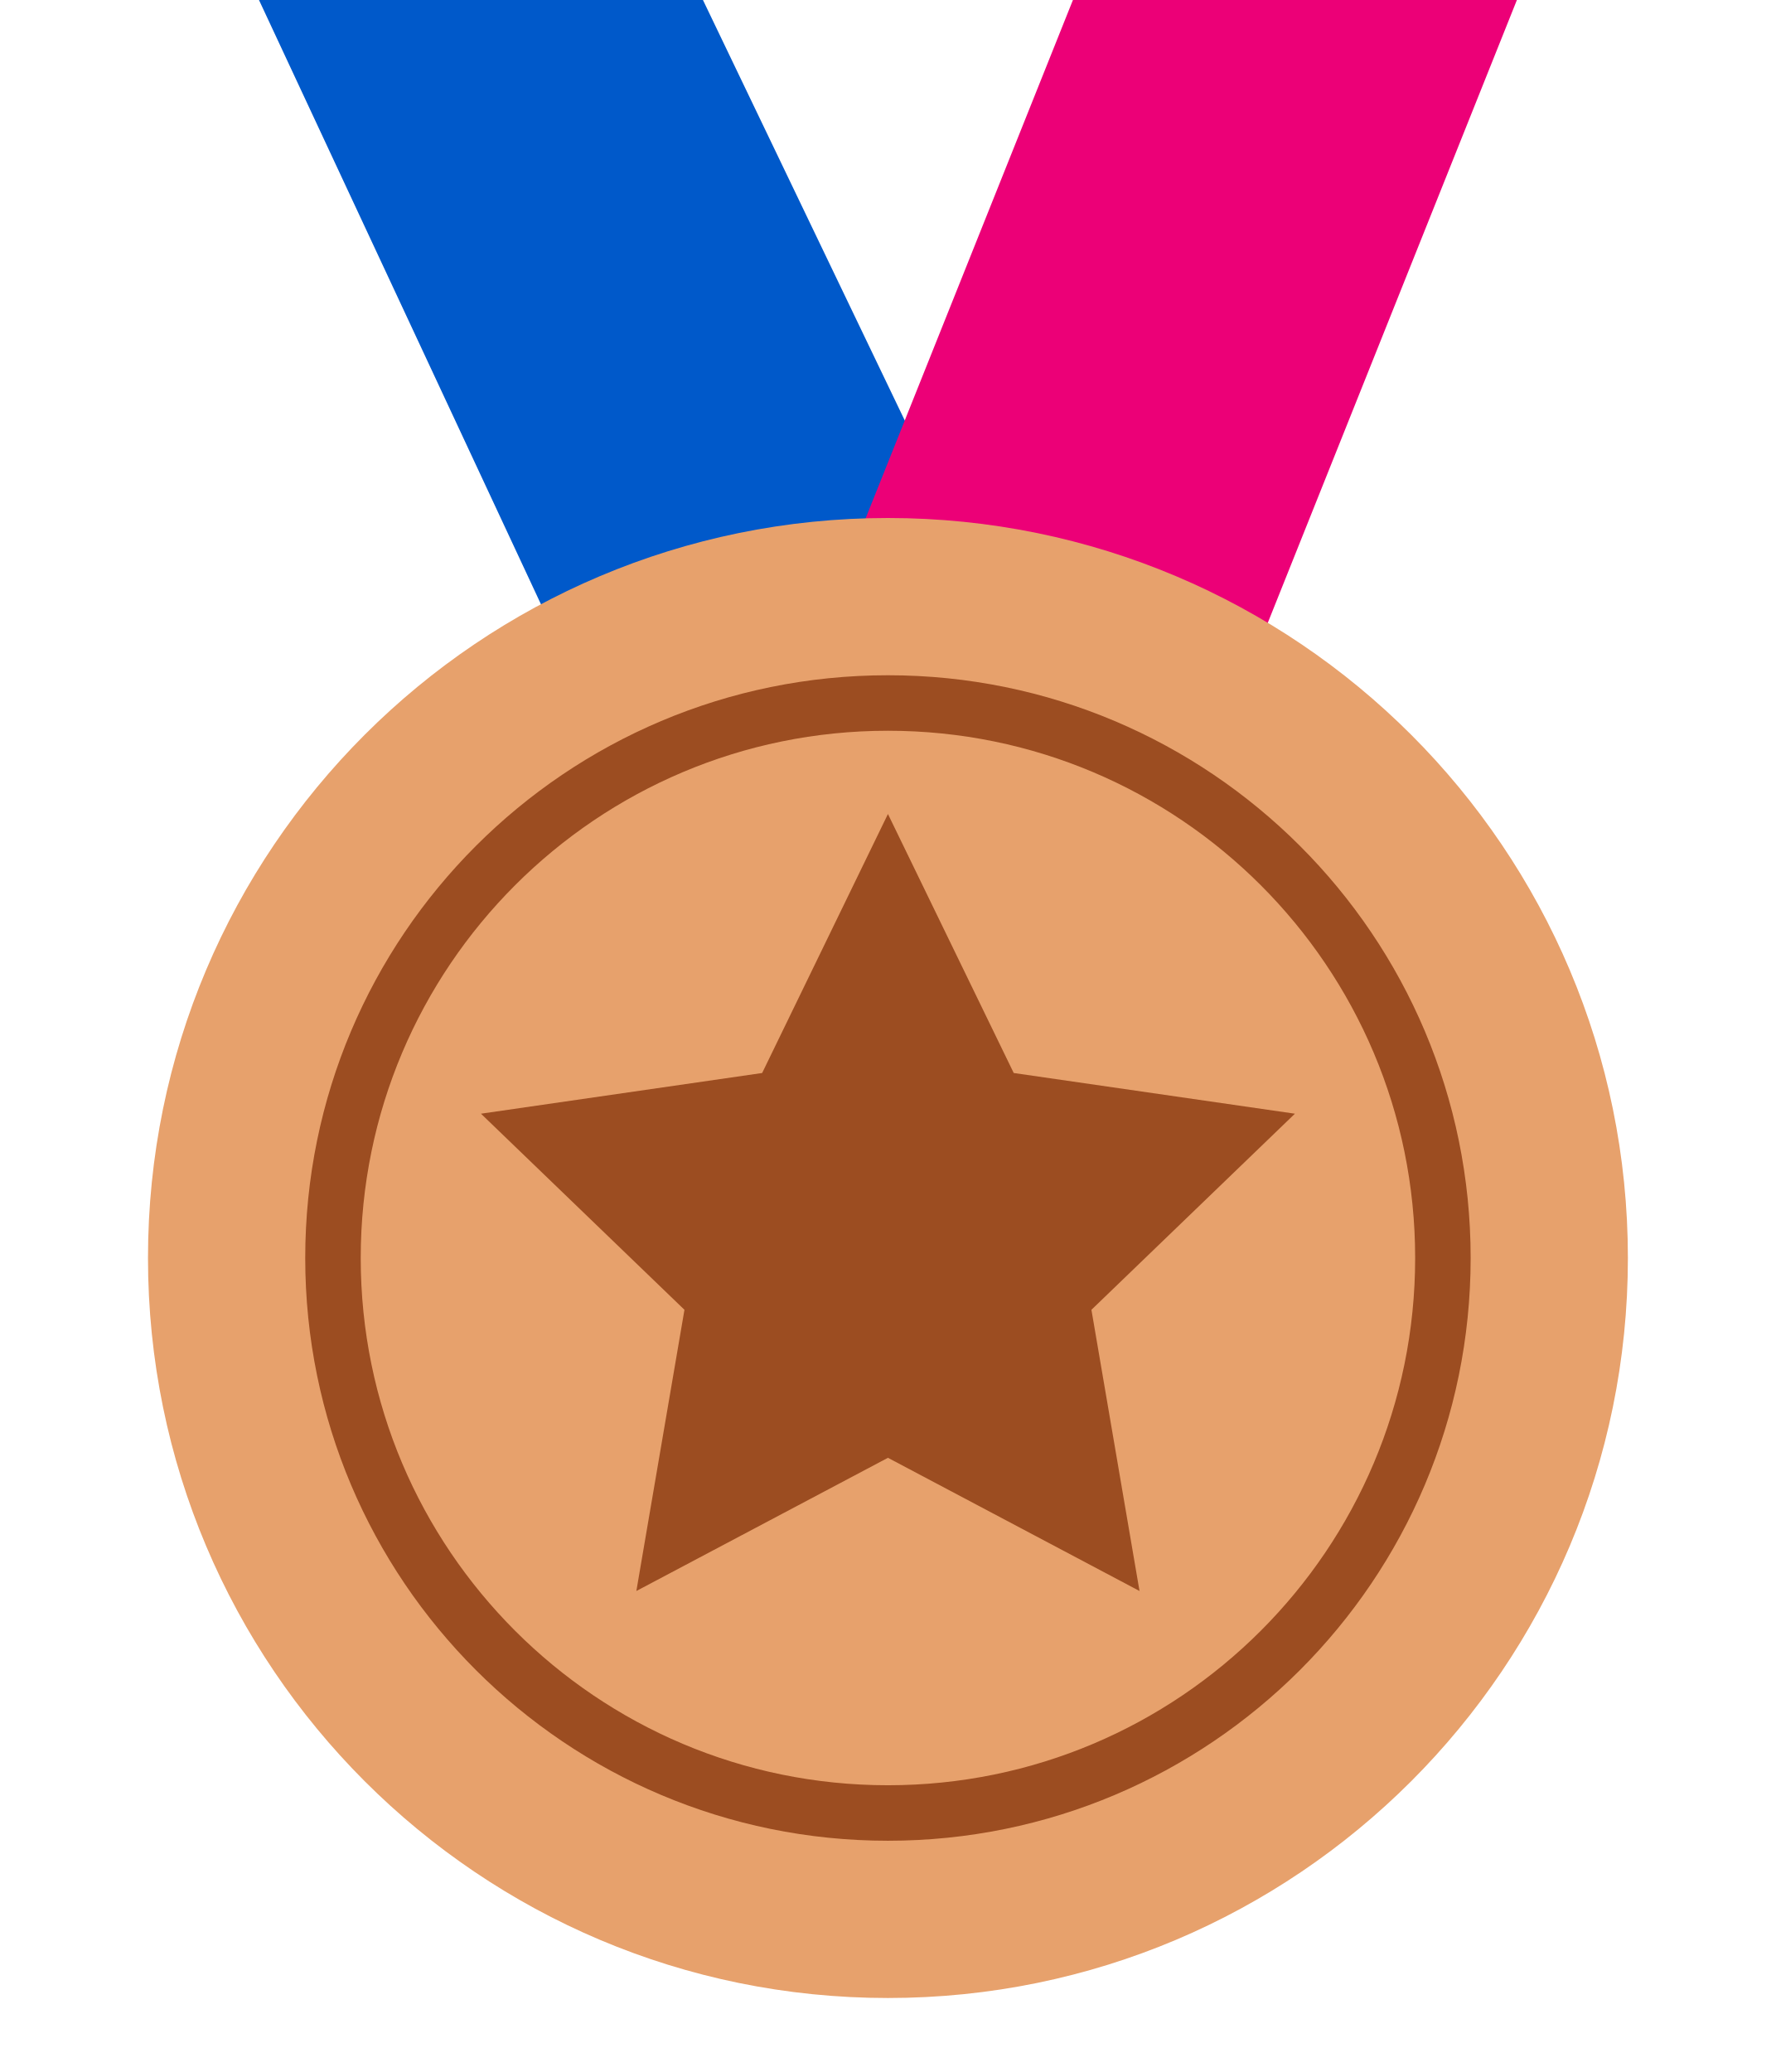
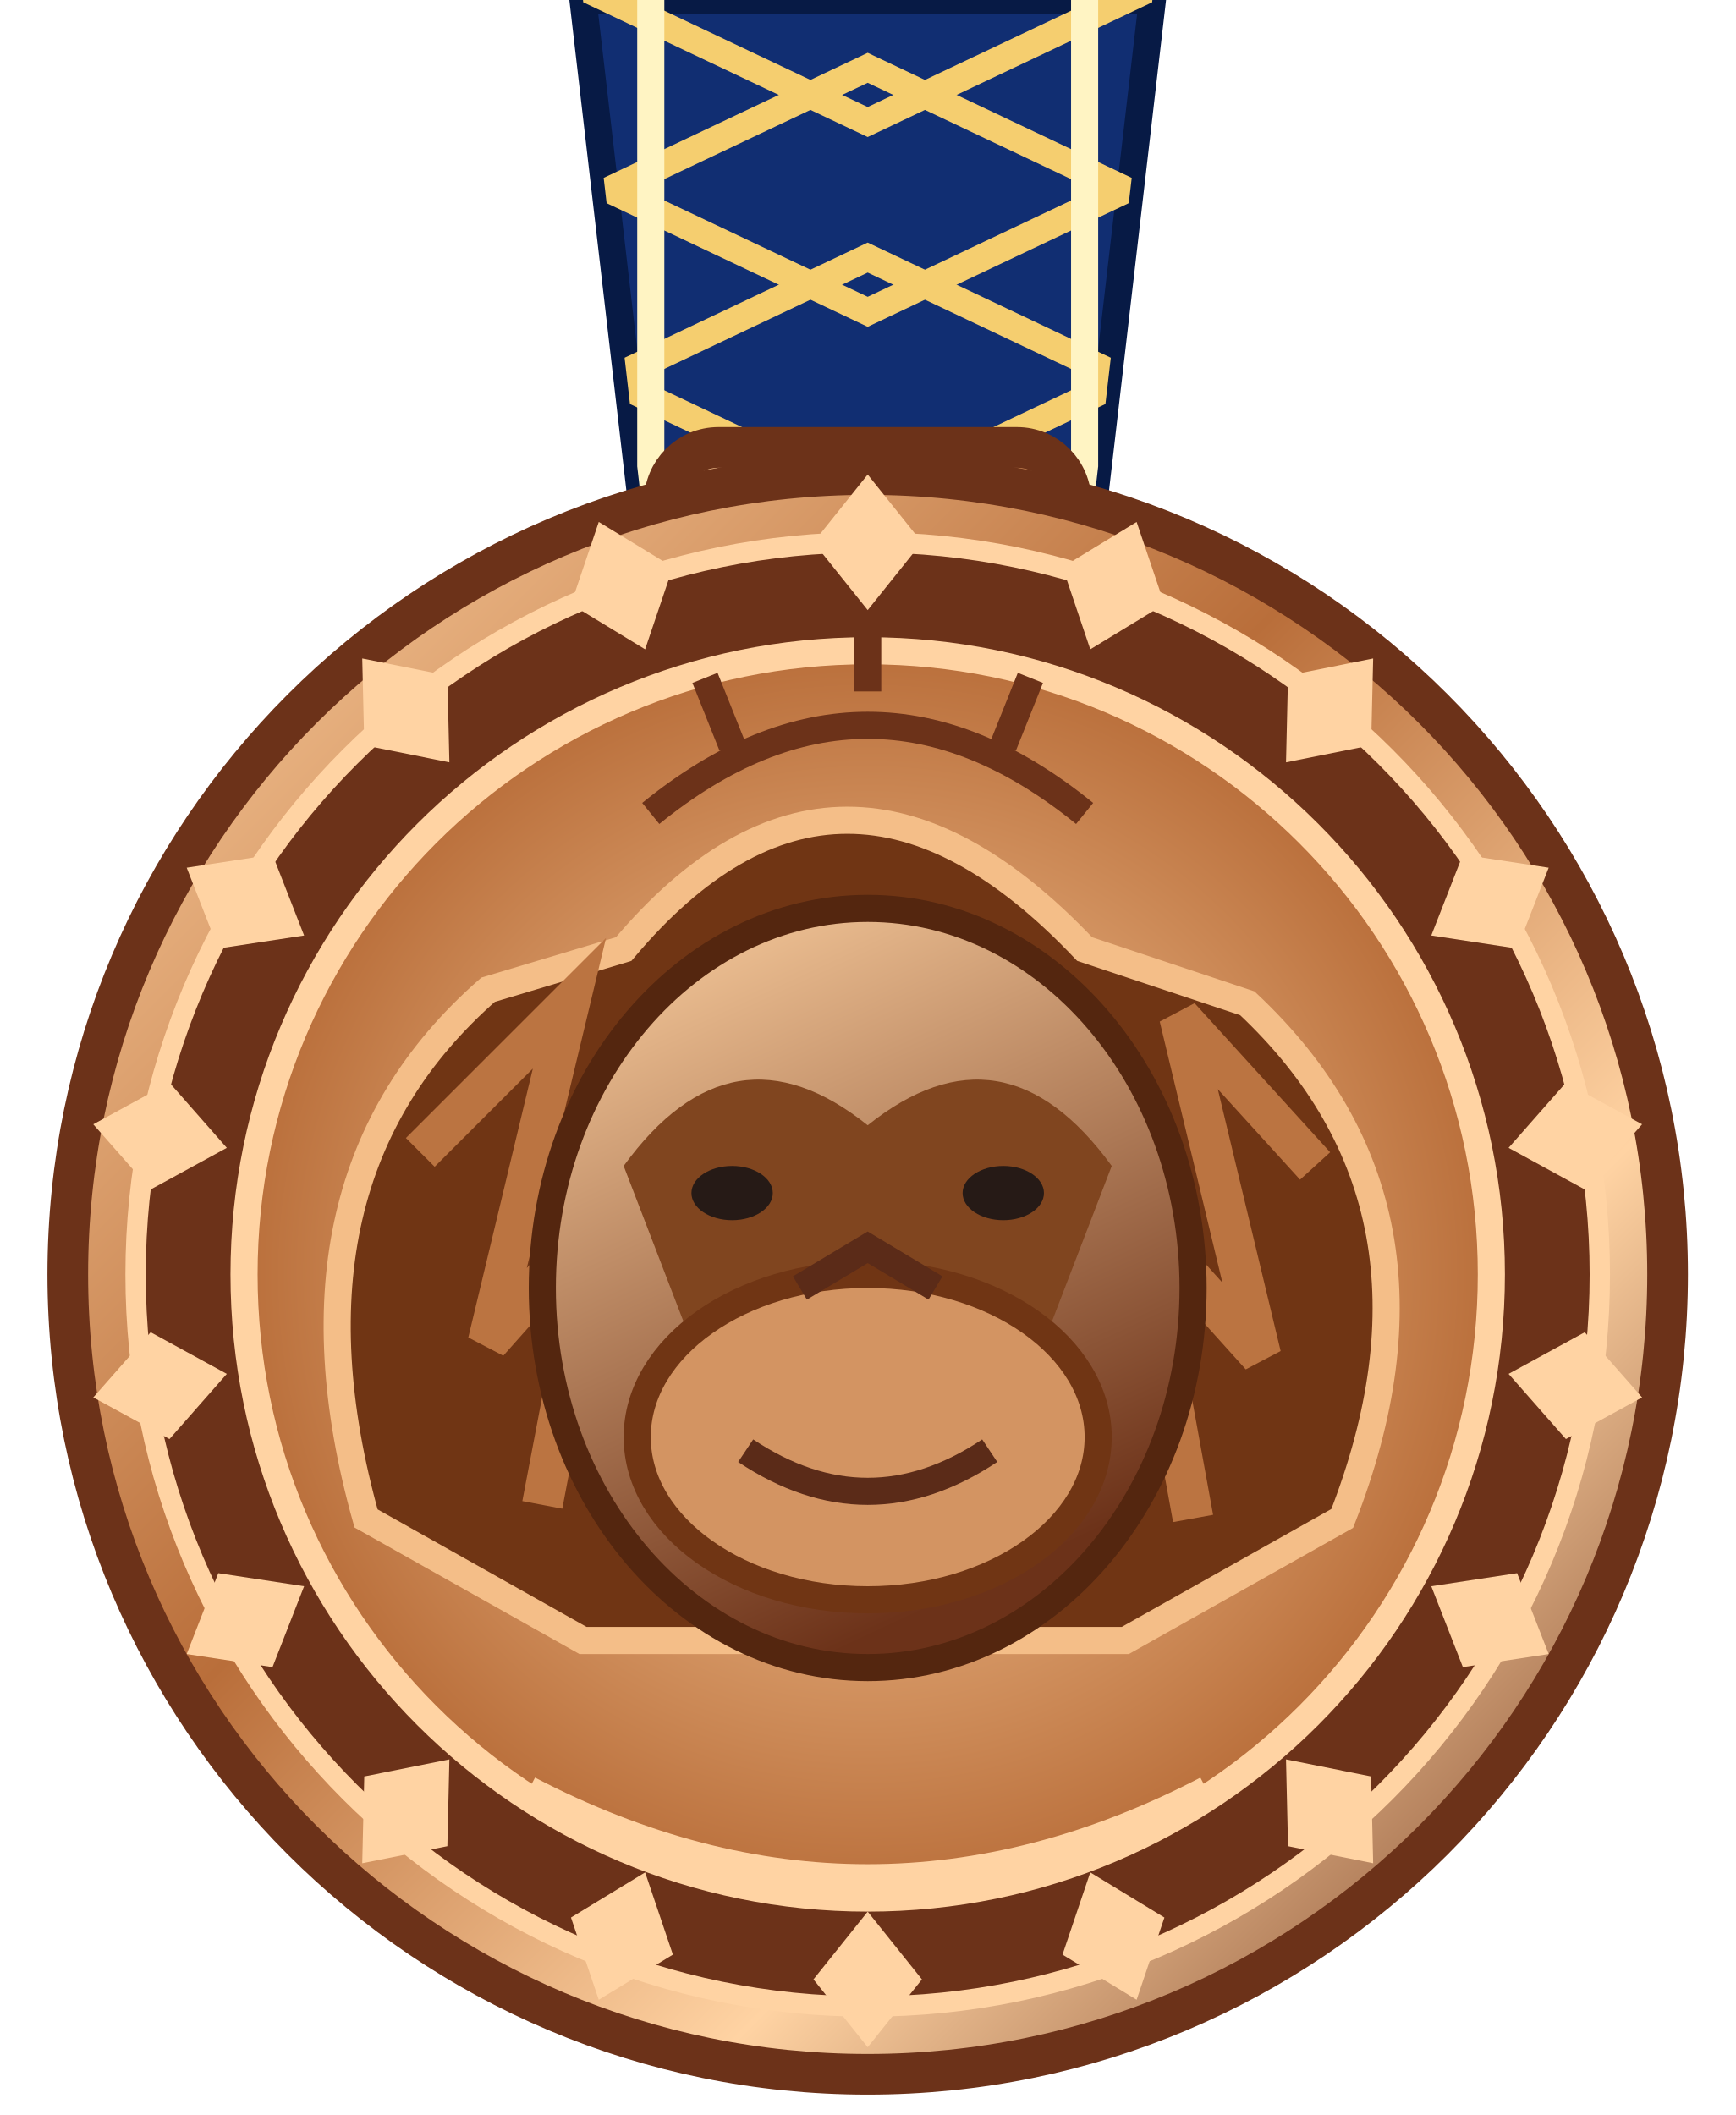
- <svg xmlns="http://www.w3.org/2000/svg" viewBox="0 0 48 56">
-   <path fill="#0059ca" d="M7 0h12l12 25-10 5Z" />
-   <path fill="#ec0077" d="M29 0h12L29 30l-10-5Z" />
-   <circle cx="24" cy="34" r="20" fill="#e7a16c" />
-   <circle cx="24" cy="34" r="15" fill="none" stroke="#9c4d21" stroke-width="1.5" />
-   <path fill="#9c4d21" d="m24 22 3.4 7 7.6 1.1-5.5 5.3 1.3 7.6-6.8-3.6-6.8 3.6 1.3-7.6-5.5-5.3 7.6-1.1Z" />
+ <svg xmlns="http://www.w3.org/2000/svg" viewBox="0 0 128 156" role="img" aria-labelledby="title">
+   <defs>
+     <linearGradient id="metal" x1="0" y1="0" x2="1" y2="1">
+       <stop stop-color="#ffd3a3" />
+       <stop offset=".42" stop-color="#b96e3a" />
+       <stop offset=".7" stop-color="#ffd3a3" />
+       <stop offset="1" stop-color="#6c3219" />
+     </linearGradient>
+     <radialGradient id="face">
+       <stop stop-color="#ffd3a3" />
+       <stop offset="1" stop-color="#b96e3a" />
+     </radialGradient>
+     <linearGradient id="shine" x2="0.4" y2="1">
+       <stop stop-color="#ffd3a3" />
+       <stop offset="1" stop-color="#6c3219" />
+     </linearGradient>
+     <clipPath id="ribbon">
+       <path d="M43 0h42l-5 43H48Z" />
+     </clipPath>
+   </defs>
+   <path d="M43 0h42l-5 43H48Z" fill="#112e72" stroke="#071a45" stroke-width="2" />
+   <g clip-path="url(#ribbon)">
+     <path d="m45 0 19-9 19 9-19 9Z" fill="none" stroke="#f5ce6f" stroke-width="2" />
+     <path d="m45 14 19-9 19 9-19 9Z" fill="none" stroke="#f5ce6f" stroke-width="2" />
+     <path d="m45 28 19-9 19 9-19 9Z" fill="none" stroke="#f5ce6f" stroke-width="2" />
+     <path d="M48 0v43m32-43v43" stroke="#fff4c3" stroke-width="2" />
+   </g>
+   <rect x="49" y="33" width="30" height="16" rx="4" fill="url(#metal)" stroke="#6c3219" stroke-width="3" />
+   <circle cx="64" cy="94" r="59" fill="url(#metal)" stroke="#6c3219" stroke-width="3" />
+   <circle cx="64" cy="94" r="54" fill="#6c3219" stroke="#ffd3a3" stroke-width="1.5" />
+   <path d="M64 35l4 5-4 5-4-5Z" fill="#ffd3a3" transform="rotate(0 64 93)" />
+   <path d="M64 35l4 5-4 5-4-5Z" fill="#ffd3a3" transform="rotate(20 64 93)" />
+   <path d="M64 35l4 5-4 5-4-5Z" fill="#ffd3a3" transform="rotate(40 64 93)" />
+   <path d="M64 35l4 5-4 5-4-5Z" fill="#ffd3a3" transform="rotate(60 64 93)" />
+   <path d="M64 35l4 5-4 5-4-5Z" fill="#ffd3a3" transform="rotate(80 64 93)" />
+   <path d="M64 35l4 5-4 5-4-5Z" fill="#ffd3a3" transform="rotate(100 64 93)" />
+   <path d="M64 35l4 5-4 5-4-5Z" fill="#ffd3a3" transform="rotate(120 64 93)" />
+   <path d="M64 35l4 5-4 5-4-5Z" fill="#ffd3a3" transform="rotate(140 64 93)" />
+   <path d="M64 35l4 5-4 5-4-5Z" fill="#ffd3a3" transform="rotate(160 64 93)" />
+   <path d="M64 35l4 5-4 5-4-5Z" fill="#ffd3a3" transform="rotate(180 64 93)" />
+   <path d="M64 35l4 5-4 5-4-5Z" fill="#ffd3a3" transform="rotate(200 64 93)" />
+   <path d="M64 35l4 5-4 5-4-5Z" fill="#ffd3a3" transform="rotate(220 64 93)" />
+   <path d="M64 35l4 5-4 5-4-5Z" fill="#ffd3a3" transform="rotate(240 64 93)" />
+   <path d="M64 35l4 5-4 5-4-5Z" fill="#ffd3a3" transform="rotate(260 64 93)" />
+   <path d="M64 35l4 5-4 5-4-5Z" fill="#ffd3a3" transform="rotate(280 64 93)" />
+   <path d="M64 35l4 5-4 5-4-5Z" fill="#ffd3a3" transform="rotate(300 64 93)" />
+   <path d="M64 35l4 5-4 5-4-5Z" fill="#ffd3a3" transform="rotate(320 64 93)" />
+   <path d="M64 35l4 5-4 5-4-5Z" fill="#ffd3a3" transform="rotate(340 64 93)" />
+   <circle cx="64" cy="94" r="46" fill="url(#face)" stroke="#ffd3a3" stroke-width="2" />
+   <path d="M48 60q16-13 32 0M54 55l-2-5m12 1v-5m10 9 2-5" fill="none" stroke="#6c3219" stroke-width="2" />
+   <path d="M27 112q-7-25 9-39l10-3q16-19 34 0l12 4q16 15 7 38l-16 9H43Z" fill="#703514" stroke="#f4be88" stroke-width="2" />
+   <path d="m31 85 11-11-6 25 8-9-4 21m57-25-10-11 6 25-9-10 4 22" fill="none" stroke="#bb7441" stroke-width="3" />
+   <ellipse cx="64" cy="95" rx="24" ry="28" fill="url(#shine)" stroke="#54260f" stroke-width="2" />
+   <path d="M46 86q8-11 18-3 10-8 18 3l-5 13H51Z" fill="#80451f" />
+   <ellipse cx="54" cy="88" rx="3" ry="2" fill="#261a16" />
+   <ellipse cx="74" cy="88" rx="3" ry="2" fill="#261a16" />
+   <ellipse cx="64" cy="106" rx="17" ry="12" fill="#d39462" stroke="#703514" stroke-width="2" />
+   <path d="m59 95 5-3 5 3m-14 12q9 6 18 0" fill="none" stroke="#5b2b18" stroke-width="2" />
+   <path d="M39 132q25 13 50 0" fill="none" stroke="#ffd3a3" stroke-width="2" />
</svg>
